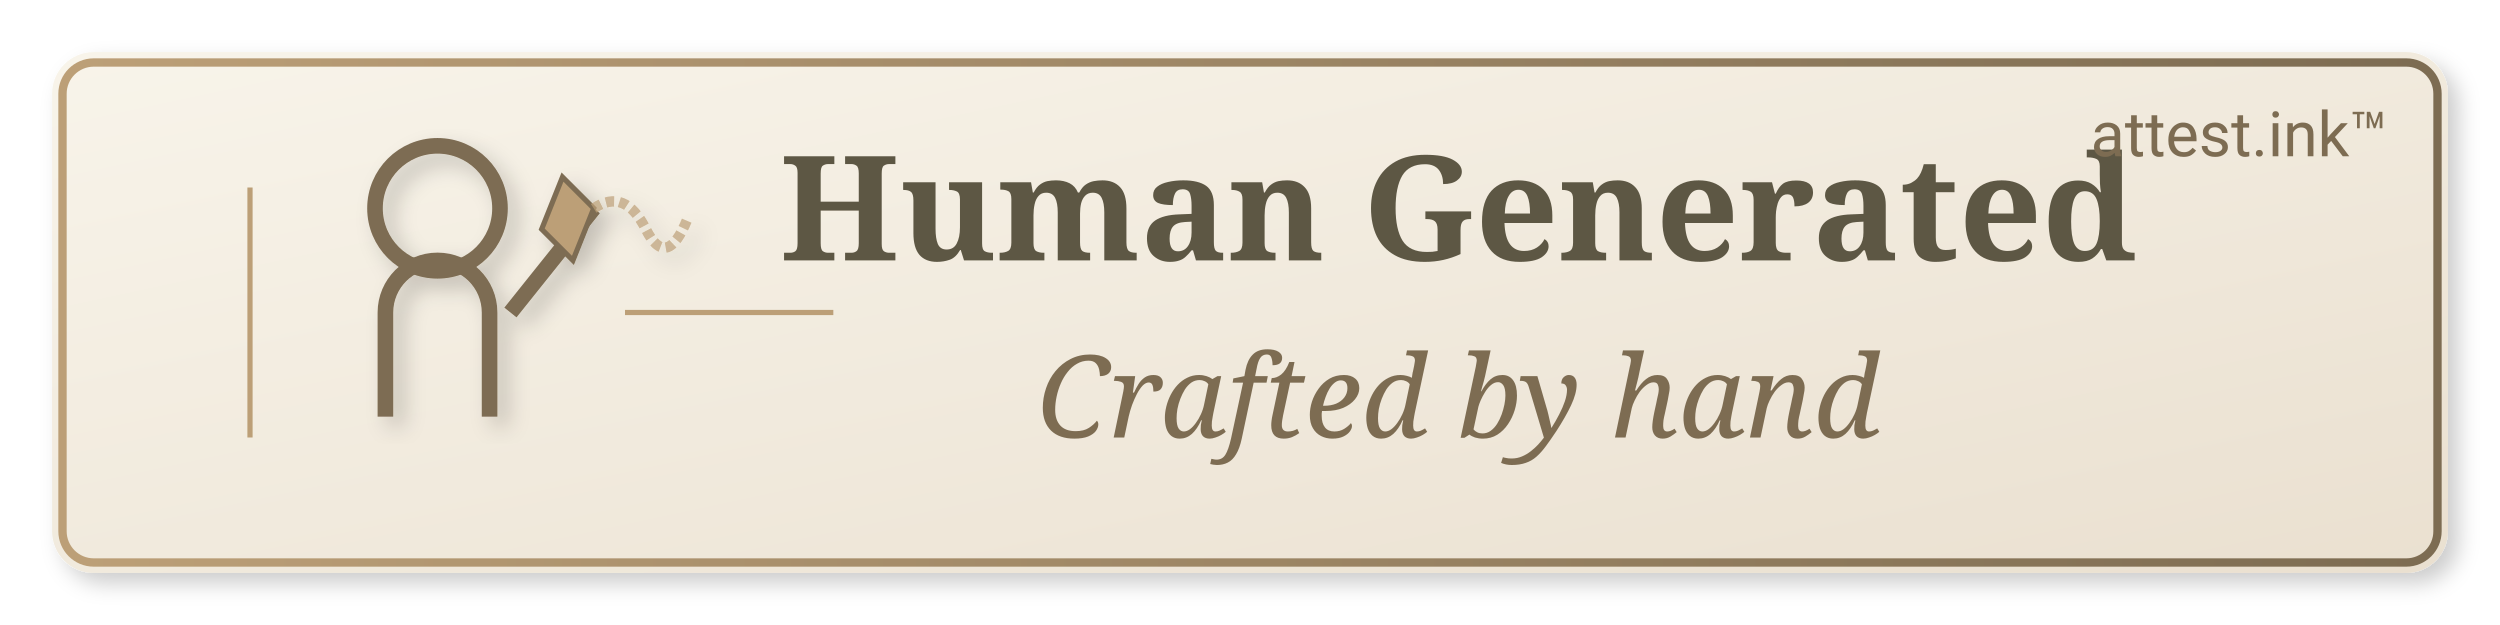
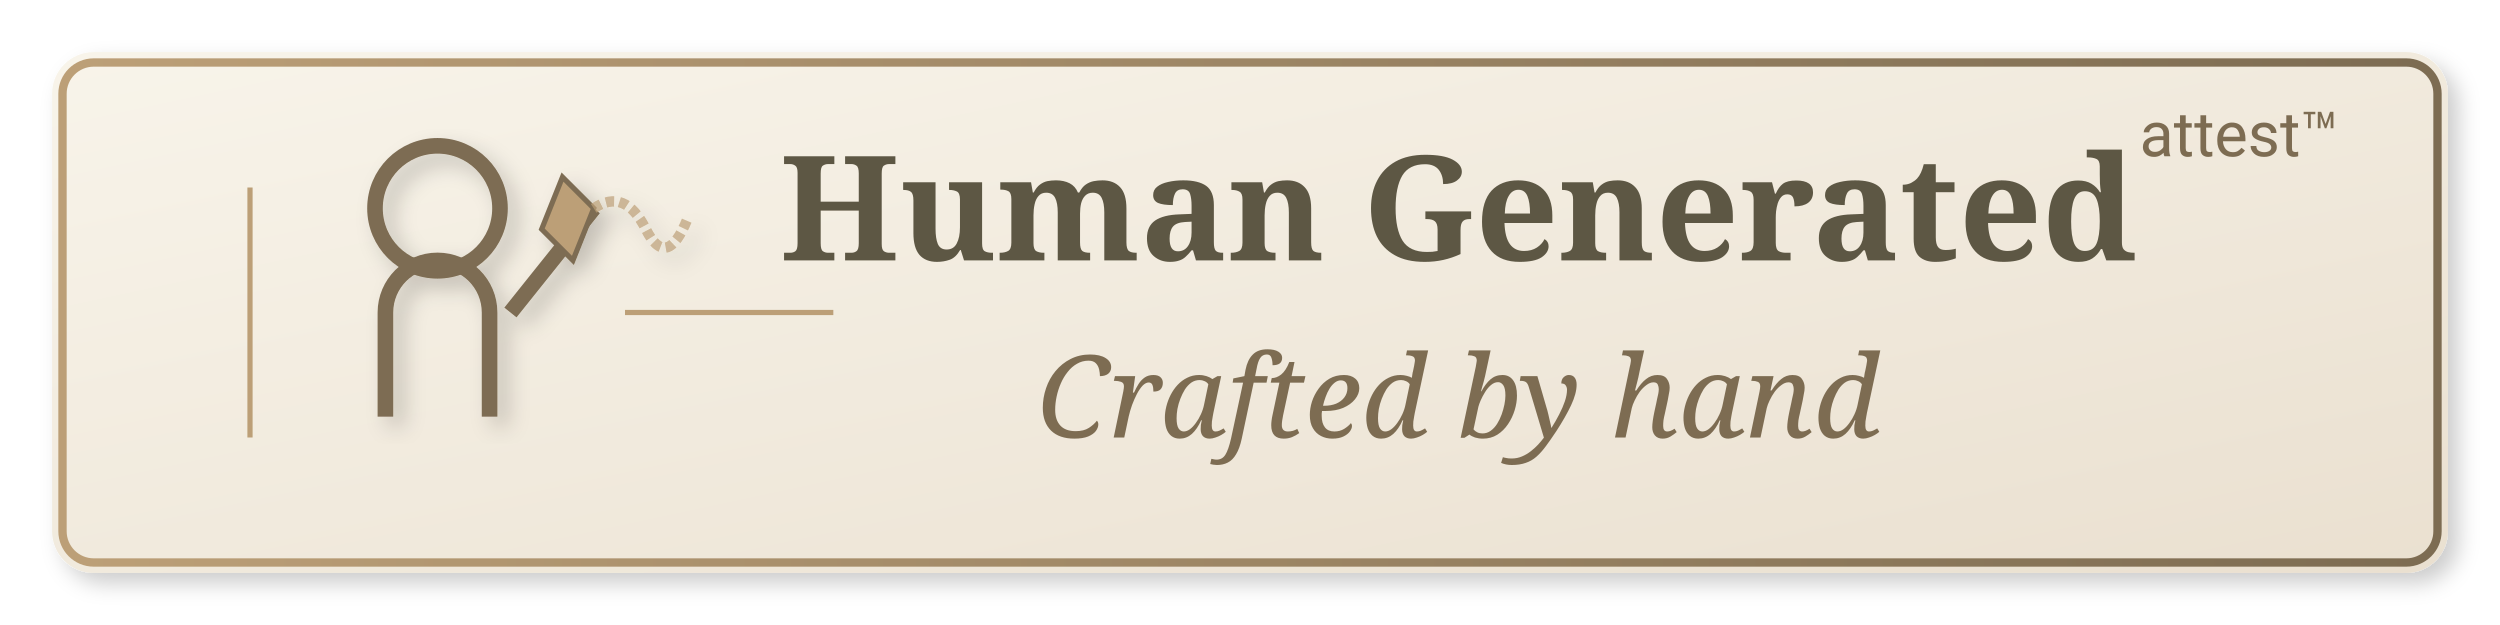
<svg xmlns="http://www.w3.org/2000/svg" viewBox="0 0 240 60">
  <defs>
    <linearGradient id="humanBg" x1="0%" y1="0%" x2="100%" y2="100%">
      <stop offset="0%" stop-color="#f8f4ea" />
      <stop offset="100%" stop-color="#eae0d0" />
    </linearGradient>
    <linearGradient id="humanAccent" x1="0%" y1="0%" x2="100%" y2="0%">
      <stop offset="0%" stop-color="#bc9f77" />
      <stop offset="100%" stop-color="#7d6c52" />
    </linearGradient>
    <filter id="humanShadow" x="-10%" y="-10%" width="120%" height="120%">
      <feGaussianBlur in="SourceAlpha" stdDeviation="1" result="blur" />
      <feOffset dx="1" dy="1" result="offsetBlur" />
      <feFlood flood-color="rgba(0,0,0,0.2)" result="shadowColor" />
      <feComposite in="shadowColor" in2="offsetBlur" operator="in" result="shadowBlur" />
      <feBlend in="SourceGraphic" in2="shadowBlur" mode="normal" />
    </filter>
    <path id="brushPath" d="M-5,-5 C-3,0 3,0 5,-5" />
  </defs>
  <rect x="5" y="5" width="230" height="50" rx="4" ry="4" fill="url(#humanBg)" filter="url(#humanShadow)">
    <animate attributeName="opacity" values="0.97;1;0.97" dur="3s" repeatCount="indefinite" />
  </rect>
  <rect x="6" y="6" width="228" height="48" rx="3" ry="3" fill="none" stroke="url(#humanAccent)" stroke-width="0.8" />
  <g transform="translate(42, 30)" filter="url(#humanShadow)">
    <circle cx="0" cy="-10" r="6" fill="none" stroke="#7d6c52" stroke-width="1.5">
      <animate attributeName="r" values="6;6.2;6" dur="3s" repeatCount="indefinite" />
    </circle>
    <path d="M-5,10 L-5,0 A5,5 0 0,1 0,-5 A5,5 0 0,1 5,0 L5,10" fill="none" stroke="#7d6c52" stroke-width="1.5" />
    <path d="M7,0 L15,-10" fill="none" stroke="#7d6c52" stroke-width="1.5">
      <animateTransform attributeName="transform" type="rotate" values="0 7 0;5 7 0;0 7 0;-5 7 0;0 7 0" dur="4s" repeatCount="indefinite" />
    </path>
    <path d="M15,-10 L12,-13 L10,-8 L13,-5 Z" fill="#bc9f77" stroke="#7d6c52" stroke-width="0.5">
      <animateTransform attributeName="transform" type="rotate" values="0 15 -10;5 15 -10;0 15 -10;-5 15 -10;0 15 -10" dur="4s" repeatCount="indefinite" />
    </path>
    <g>
      <animateTransform attributeName="transform" type="translate" values="0 0;3 -2;6 0;9 -1;12 0" dur="4s" repeatCount="indefinite" />
      <path d="M15,-10 Q18,-12 20,-8 Q22,-4 24,-9" fill="none" stroke="#bc9f77" stroke-width="1" stroke-dasharray="0.8,0.5" opacity="0.7">
        <animate attributeName="opacity" values="0;0.7;0" dur="4s" repeatCount="indefinite" />
      </path>
    </g>
  </g>
  <g transform="translate(140, 30)" text-anchor="middle">
    <text x="0" y="-5" font-family="Baskerville, Garamond, serif" font-size="14" fill="#5d5744" font-weight="600">Human Generated</text>
    <text x="0" y="12" font-family="Garamond, Georgia, serif" font-style="italic" font-size="11" fill="#7d6c52">Crafted by hand</text>
-     <text x="75" y="-15" font-family="'Segoe UI', Roboto, sans-serif" font-size="6" fill="#7d6c52">attest.ink™</text>
+     <text x="75" y="-15" font-family="'Segoe UI', Roboto, sans-serif" font-size="6" fill="#7d6c52">attest™</text>
  </g>
  <line x1="24" y1="18" x2="24" y2="42" stroke="#bc9f77" stroke-width="0.5" />
  <line x1="60" y1="30" x2="80" y2="30" stroke="#bc9f77" stroke-width="0.5" />
</svg>
